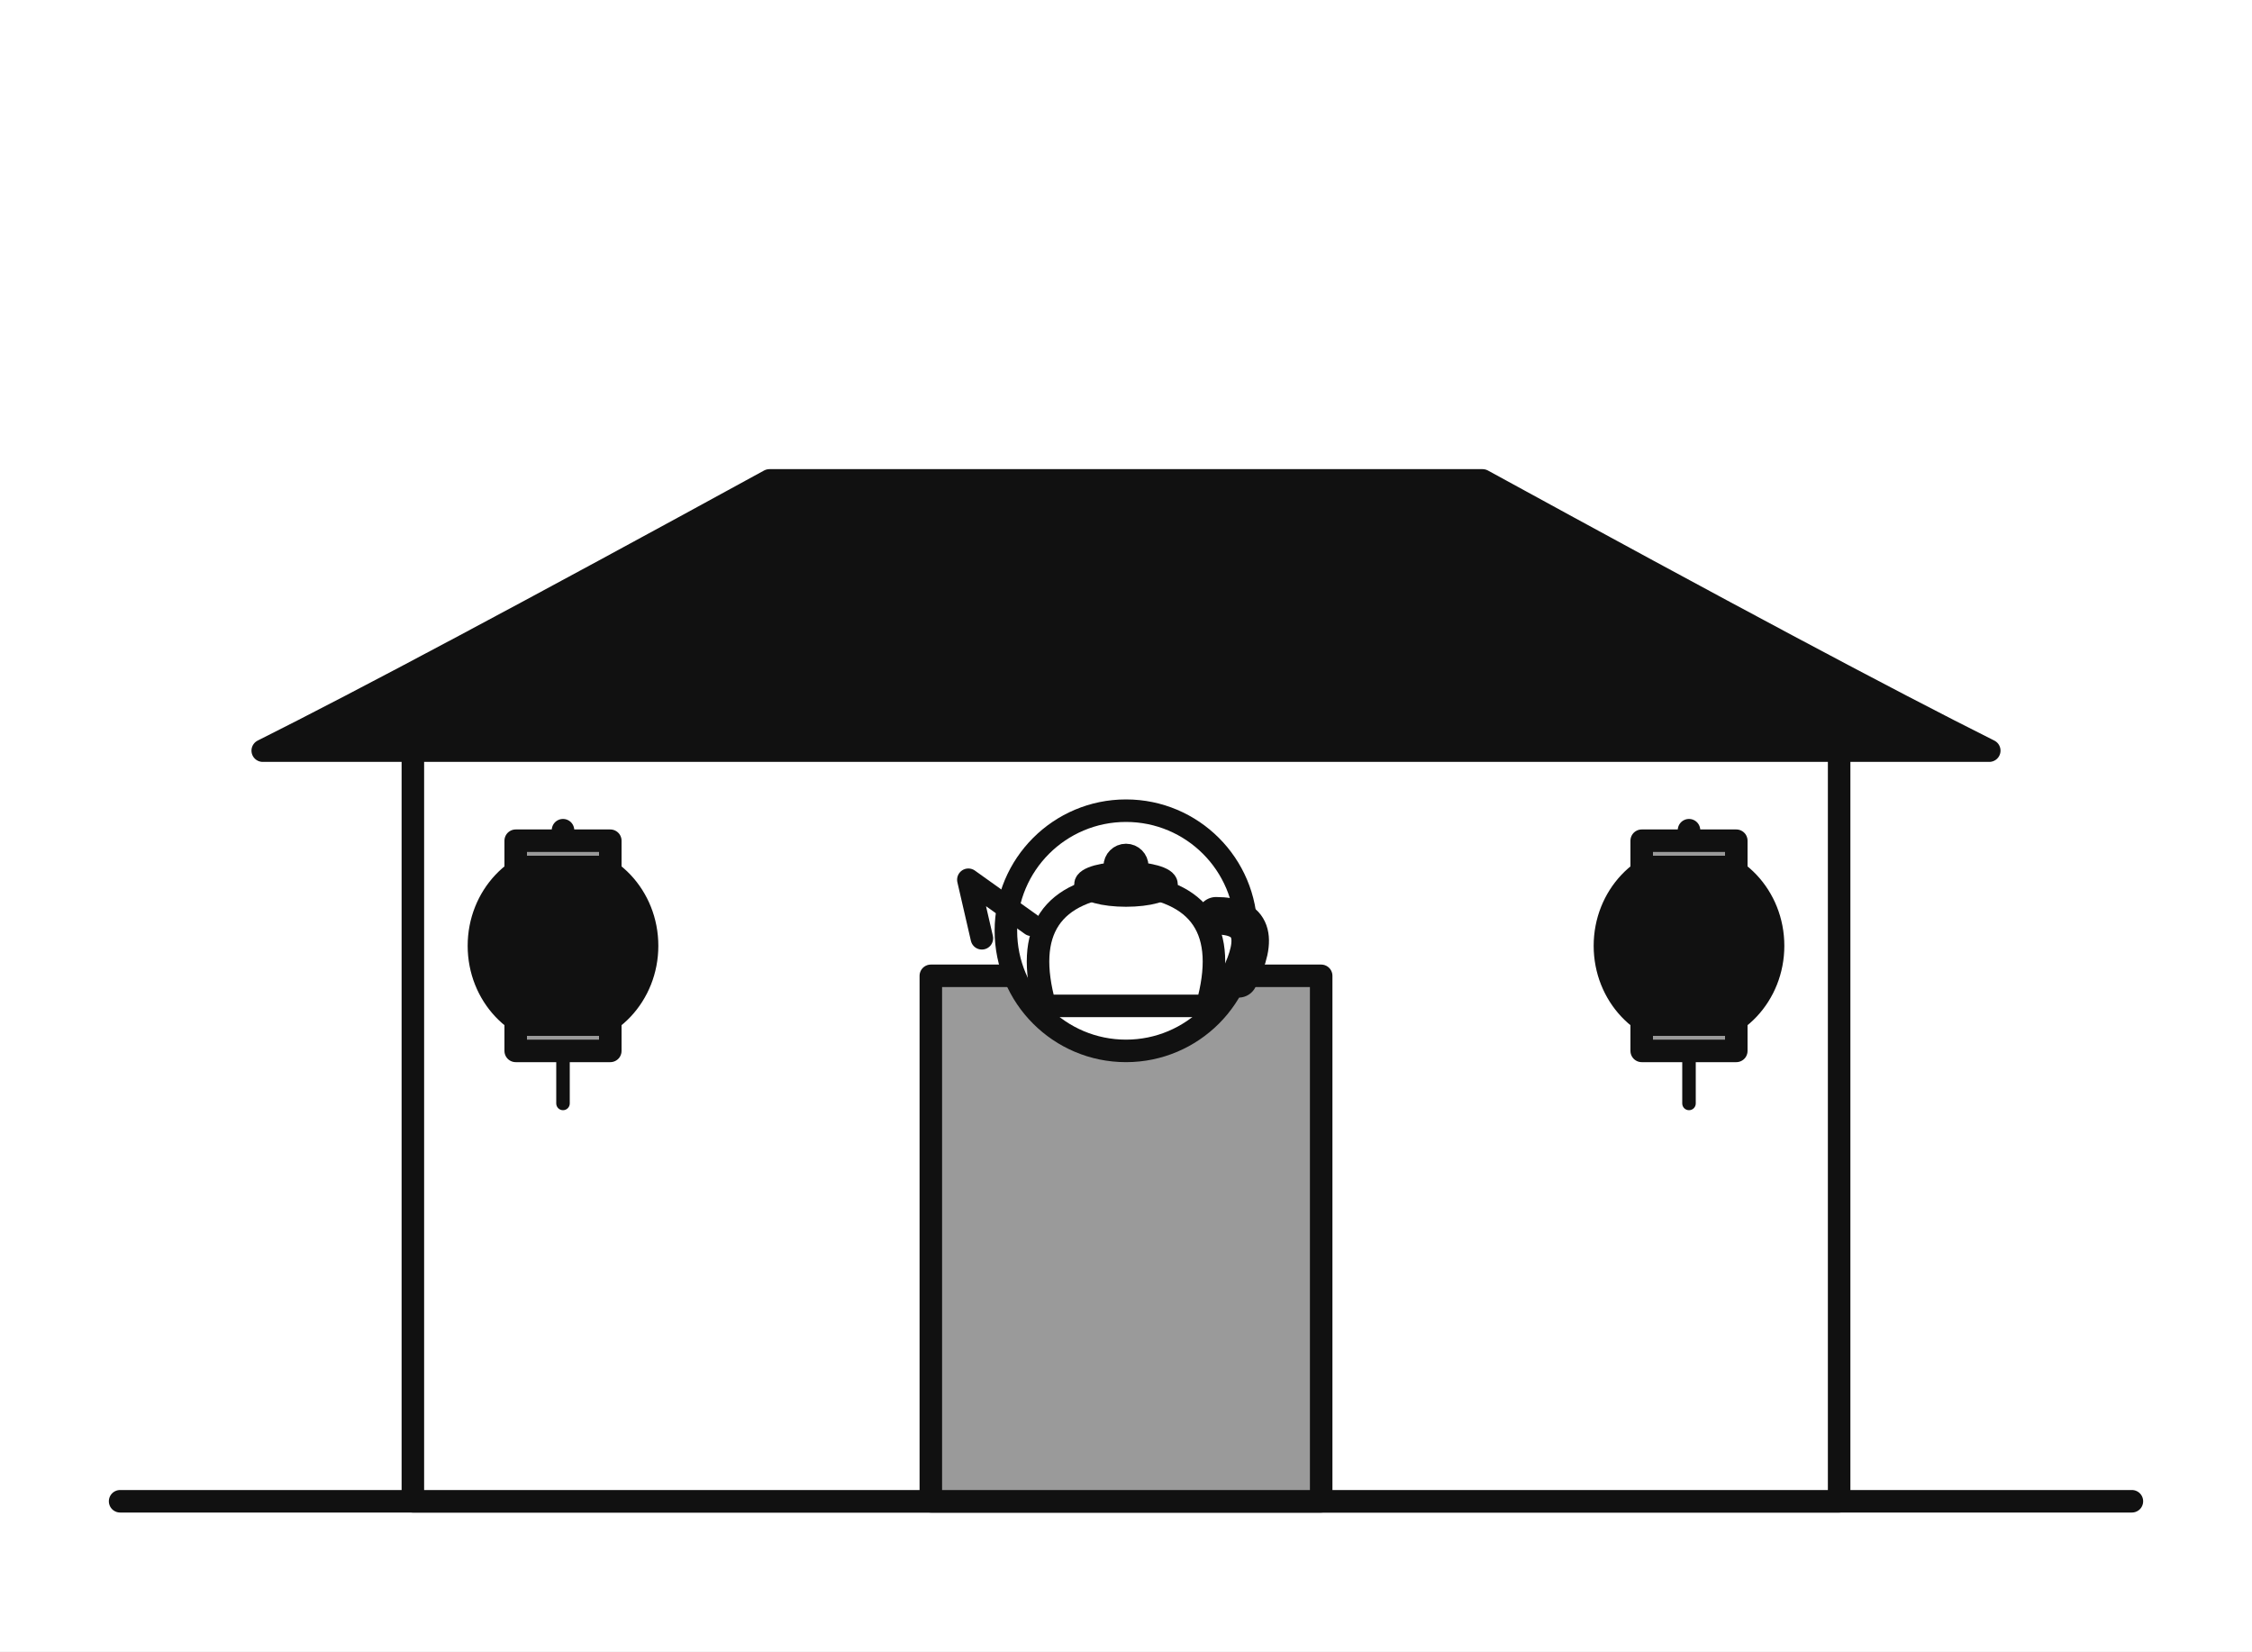
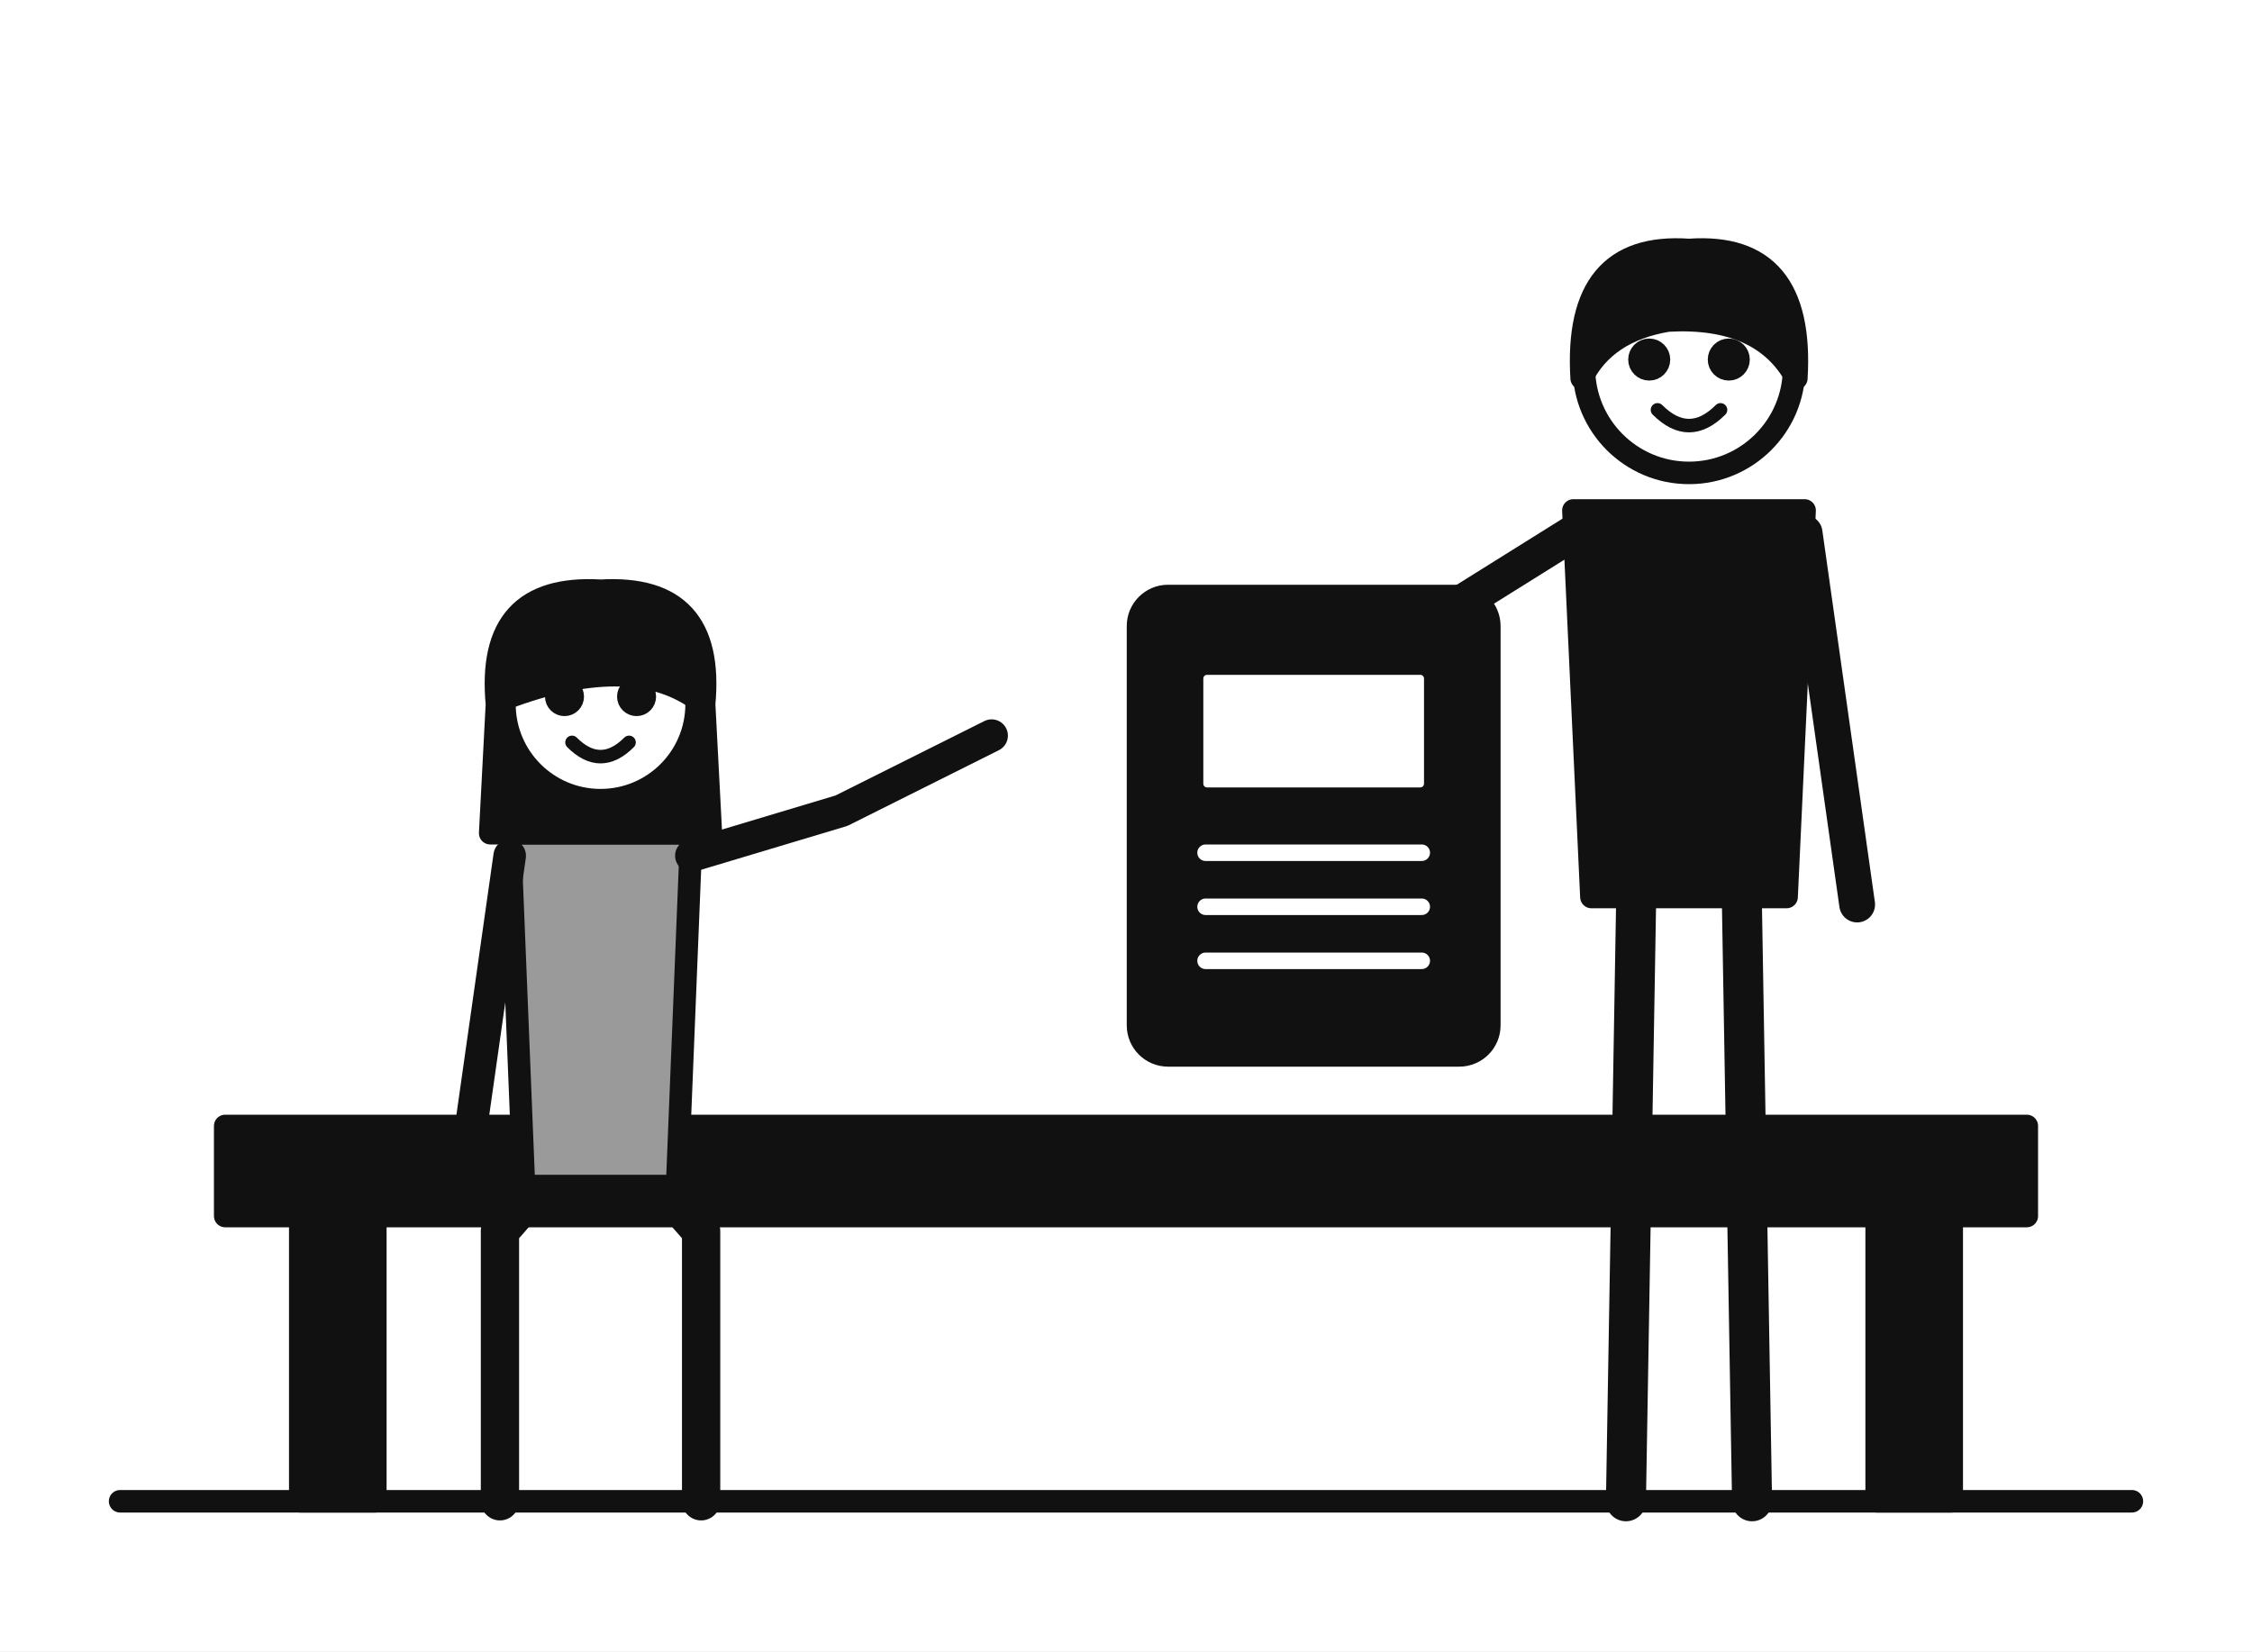
<svg xmlns="http://www.w3.org/2000/svg" viewBox="0 0 300 220">
  <style>.g{fill:none;stroke:#111;stroke-width:3;stroke-linecap:round;stroke-linejoin:round}.p{fill:#fff;stroke:#111;stroke-width:3;stroke-linejoin:round;stroke-linecap:round}.h{fill:#111;stroke:#111;stroke-width:3;stroke-linejoin:round;stroke-linecap:round}.a{fill:#9a9a9a;stroke:#111;stroke-width:3;stroke-linejoin:round;stroke-linecap:round}.t{fill:none;stroke:#111;stroke-width:1.8;stroke-linecap:round;stroke-linejoin:round}.w{fill:none;stroke:#fff;stroke-width:2.2;stroke-linecap:round}.m{fill:#d8342c;stroke:#111;stroke-width:3;stroke-linejoin:round}.hijau{fill:#3a9d4a;stroke:#111;stroke-width:3;stroke-linejoin:round}.biru{fill:#2f6fd6;stroke:#111;stroke-width:3;stroke-linejoin:round}.kuning{fill:#f2c230;stroke:#111;stroke-width:3;stroke-linejoin:round}.birutua{fill:#1c3470;stroke:#111;stroke-width:3;stroke-linejoin:round}.n{fill:#fff;stroke:none}text{font-family:'DFKai-SB','BiauKai','Kaiti TC','Noto Serif TC',serif;fill:#111}.d{font-family:'Segoe UI',Roboto,Arial,sans-serif;font-weight:700}</style>
  <rect width="300" height="220" fill="#fff" />
  <polyline class="g" points="16,200 284,200" />
-   <path class="h" d="M35 100 Q55 90 102.5 64 L197.5 64 Q245 90 265 100 Z" />
-   <rect class="p" x="55" y="100" width="190" height="100" rx="0" />
-   <rect class="a" x="124" y="130" width="52" height="70" rx="0" />
-   <circle class="p" cx="150" cy="124" r="16" />
-   <path class="p" d="M139.2 134 Q135 119 150 117.8 Q165 119 160.8 134 Z" />
-   <path class="g" d="M137.4 123.2 L129 117.2 L130.8 125" />
-   <path class="g" d="M162 122 q7.2 0 3 8.4" style="stroke-width:5" />
-   <ellipse class="h" cx="150" cy="117.8" rx="5.4" ry="1.5" />
-   <circle class="h" cx="150" cy="115.4" r="1.5" />
-   <polyline class="g" points="75,110.6 75,114.8" />
-   <ellipse class="h" cx="75" cy="126" rx="11.2" ry="11.9" />
-   <rect class="a" x="68.7" y="112" width="12.6" height="3.5" rx="0" />
-   <rect class="a" x="68.7" y="136.5" width="12.6" height="3.5" rx="0" />
-   <polyline class="t" points="75,140 75,147" />
-   <polyline class="g" points="225,110.6 225,114.8" />
-   <ellipse class="h" cx="225" cy="126" rx="11.2" ry="11.9" />
-   <rect class="a" x="218.7" y="112" width="12.6" height="3.5" rx="0" />
-   <rect class="a" x="218.7" y="136.5" width="12.6" height="3.5" rx="0" />
-   <polyline class="t" points="225,140 225,147" />
+   <rect class="h" x="30" y="150" width="240" height="12" rx="0" />
+   <rect class="h" x="40" y="162" width="10" height="38" rx="0" />
+   <rect class="h" x="250" y="162" width="10" height="38" rx="0" />
+   <polyline class="g" points="73.6,156 66.6,164 66.6,200" style="stroke-width:5.1" />
+   <polyline class="g" points="86.4,156 93.4,164 93.4,200" style="stroke-width:5.1" />
+   <polygon class="a" points="67.9,111 92.1,111 90.2,158 69.8,158" />
+   <polyline class="g" points="67.9,114 61.5,159" style="stroke-width:4.335" />
+   <polyline class="g" points="92.1,114 112.1,108 132.1,98" style="stroke-width:4.335" />
+   <path class="h" d="M66.2 93.8 Q64.7 77.8 80 78.7 Q95.3 77.8 93.8 93.8 L94.7 111 L65.3 111 Z" />
+   <circle class="p" cx="80" cy="93.8" r="12.8" />
+   <path class="h" d="M67.2 93.1 Q68.5 79.8 80 80.4 Q91.5 79.8 92.8 93.1 Q83.8 86.8 67.2 93.1 Z" />
+   <circle class="h" cx="75.2" cy="92.8" r="1.1" />
+   <circle class="h" cx="84.8" cy="92.8" r="1.1" />
+   <path class="t" d="M76.2 98.9 Q80 102.7 83.8 98.9" />
+   <polyline class="g" points="218,117.5 216.6,200" style="stroke-width:5.33" />
+   <polyline class="g" points="232,117.5 233.4,200" style="stroke-width:5.33" />
+   <polygon class="h" points="209.6,68 240.4,68 238,119.5 212,119.5" />
+   <polyline class="g" points="209.6,71 193.6,81 175.6,85" style="stroke-width:4.769" />
+   <polyline class="g" points="240.4,71 247.4,120.5" style="stroke-width:4.769" />
+   <circle class="p" cx="225" cy="49" r="14" />
+   <path class="h" d="M210.7 50.4 Q209.6 32.2 225 33.3 Q240.4 32.2 239.3 50.4 Q234.8 42 222.2 42.7 Q213.8 44.1 210.7 50.4 Z" />
+   <circle class="h" cx="219.7" cy="47.9" r="1.3" />
+   <circle class="h" cx="230.3" cy="47.9" r="1.3" />
+   <path class="t" d="M220.8 54.6 Q225 58.8 229.2 54.6" />
+   <rect class="h" x="151.6" y="79.4" width="46.8" height="61.2" rx="4" />
+   <rect class="p" x="158.8" y="88.4" width="32.4" height="18" rx="2" />
+   <polyline class="w" points="160.6,113.6 189.4,113.6" />
+   <polyline class="w" points="160.6,120.8 189.4,120.8" />
+   <polyline class="w" points="160.6,128 189.4,128" />
</svg>
